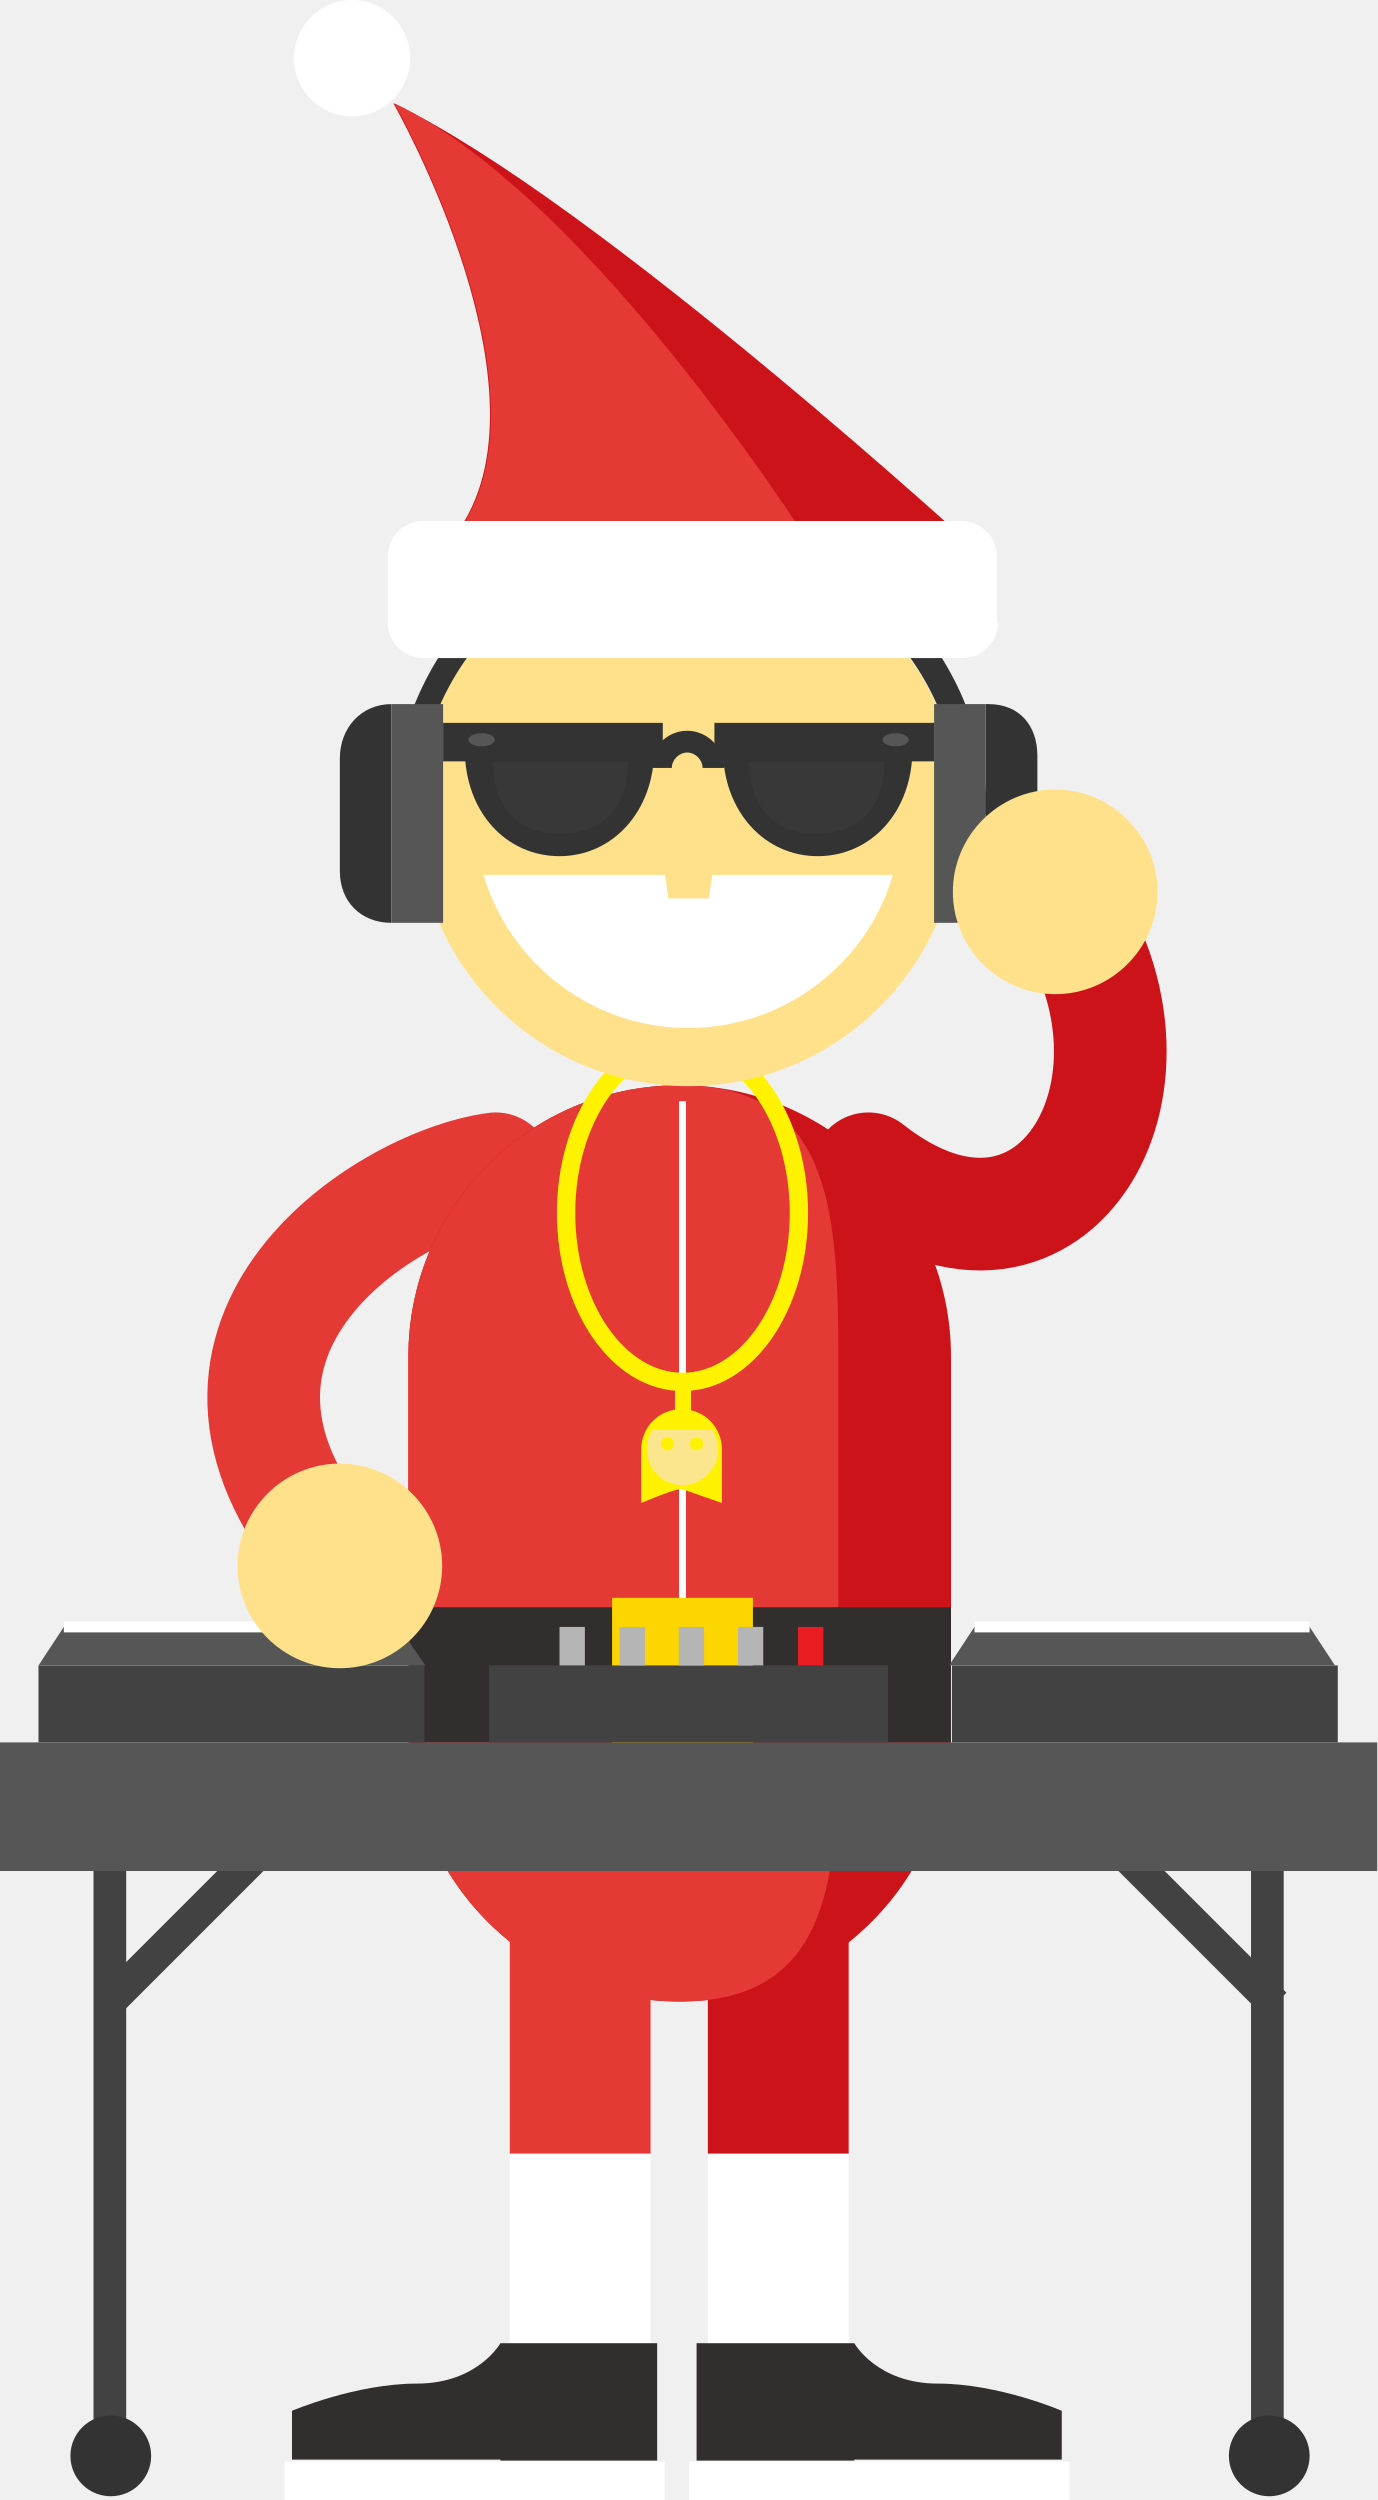
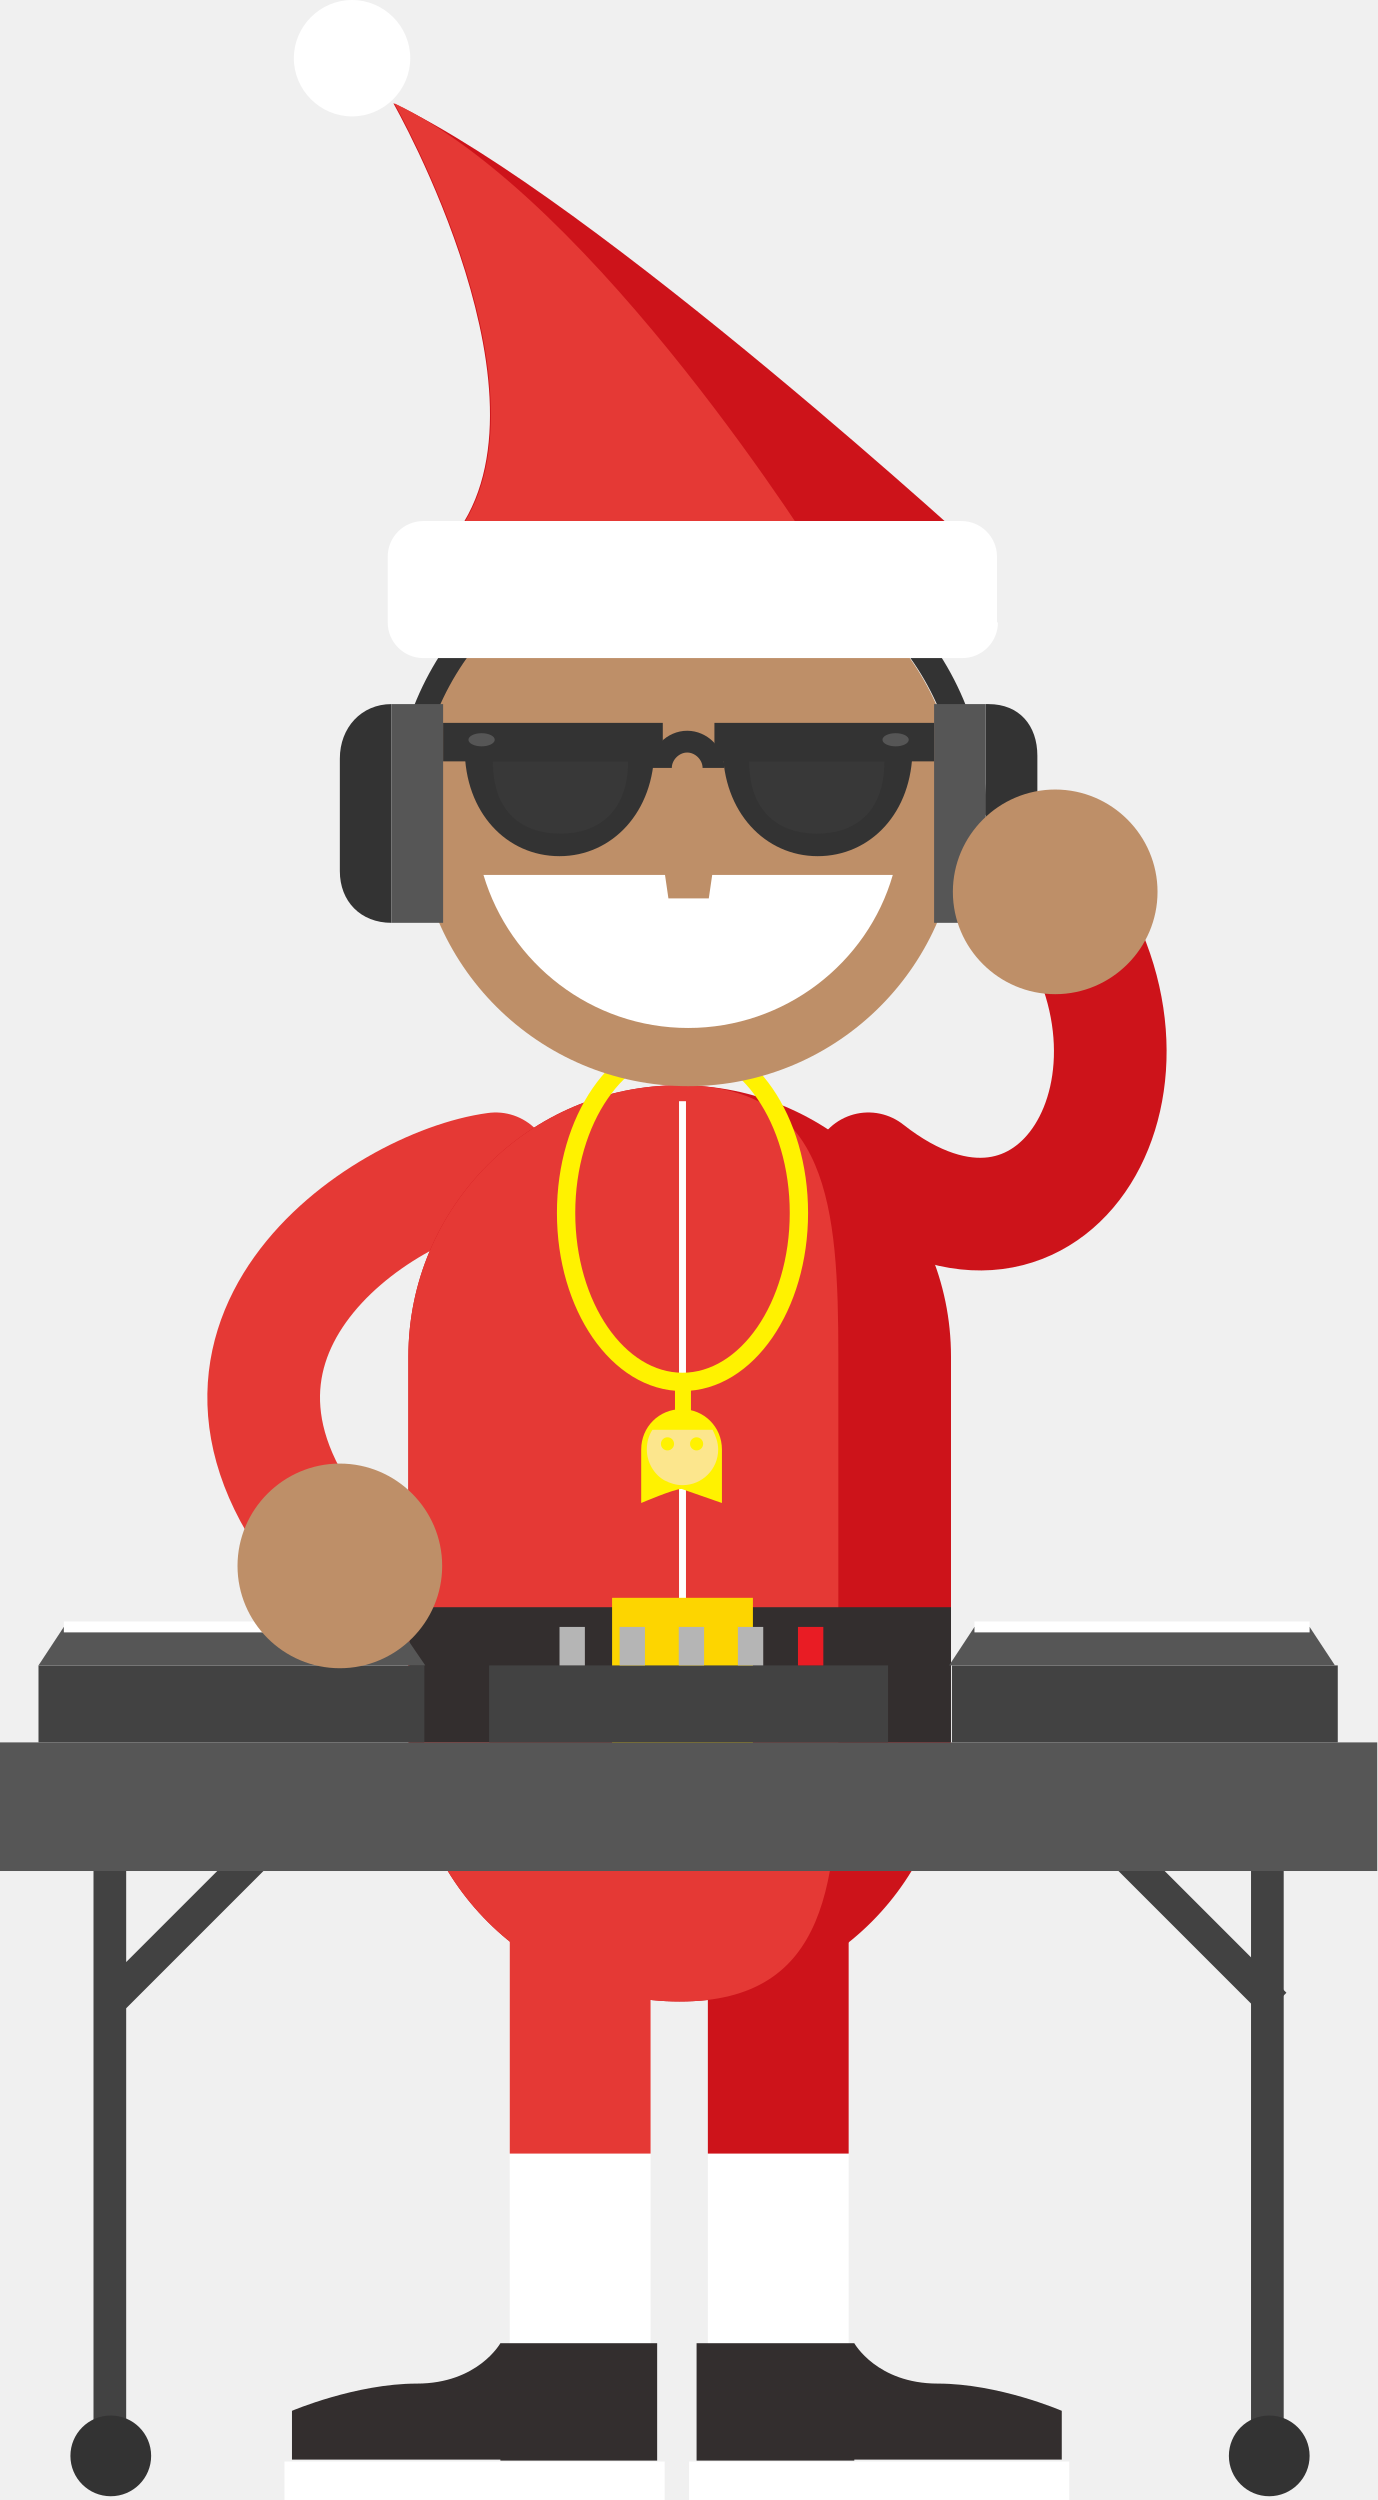
- <svg xmlns="http://www.w3.org/2000/svg" width="146.7" height="266.3" viewBox="0 0 146.7 266.3">
-   <path fill="#fff" d="M54.3 203.3v49.1h15v-49.1" />
-   <path stroke="#E53935" stroke-width="12" stroke-linecap="round" stroke-miterlimit="10" d="M52.8 124.5c-12.1 1.6-37.9 18.6-16.5 42.2" fill="none" />
-   <path stroke="#CD131A" stroke-width="12" stroke-linecap="round" stroke-miterlimit="10" d="M92.5 124.5c19.8 15.6 34.5-9.9 19.8-29.5" fill="none" />
-   <path fill="#fff" d="M90.4 203.3v49.1h-15v-49.1" />
-   <path fill="#CD131A" d="M90.4 203.3v26.1h-15v-26.1" />
-   <path fill="#CD131A" d="M101.3 184.3c0 15.9-12.9 28.9-28.9 28.9-15.9 0-28.9-12.9-28.9-28.9v-39.8c0-15.9 12.9-28.9 28.9-28.9 15.9 0 28.9 12.9 28.9 28.9v39.8z" />
-   <path fill="#E53935" d="M89.3 184.3c0 15.9-.9 28.9-16.9 28.9-15.9 0-28.9-12.9-28.9-28.9v-39.8c0-15.9 12.9-28.9 28.9-28.9 15.9 0 16.9 12.9 16.9 28.9v39.8z" />
-   <path fill="#E53935" d="M54.3 203.3v26.1h15v-26.1" />
-   <path stroke="#fff" stroke-width=".739" stroke-miterlimit="10" fill="none" d="M72.7 117.3v77.1" />
-   <path fill="#332E2E" d="M43.6 171.2h57.7v14.4H43.6z" />
-   <path fill="#FDD500" d="M65.2 170.2h15v16.4h-15z" />
-   <ellipse stroke="#FFF200" stroke-width="1.952" stroke-linecap="round" stroke-miterlimit="10" cx="72.7" cy="129.2" rx="12.4" ry="18" fill="none" />
-   <path stroke="#424242" stroke-width="3.481" stroke-miterlimit="10" fill="none" d="M28.9 196l-17.5 17.5" />
-   <path stroke="#424242" stroke-width="3.481" stroke-miterlimit="10" fill="none" d="M135.8 213.5L118.3 196" />
-   <path stroke="#424242" stroke-width="3.481" stroke-miterlimit="10" fill="none" d="M11.7 261v-65.8" />
-   <circle fill="#333" cx="11.8" cy="261.6" r="4.3" />
-   <path stroke="#424242" stroke-width="3.481" stroke-miterlimit="10" fill="none" d="M135 261v-65.8" />
-   <circle fill="#333" cx="135.2" cy="261.6" r="4.3" />
-   <path fill="#565656" d="M0 185.6h146.7v13.7H0z" />
-   <path fill="#424242" d="M4.1 177.4h41.1v8.2H4.1z" />
-   <path fill="#565656" d="M42.5 173.3H6.8l-2.7 4.1h41.2z" />
-   <path fill="#424242" d="M101.4 177.4h41.1v8.2h-41.1z" />
-   <path fill="#565656" d="M139.5 173.3h-35.7l-2.7 4.1h41.1z" />
-   <path fill="#424242" d="M52.1 177.4h42.5v8.2H52.1z" />
-   <path fill="#B5B5B5" d="M66 173.3h2.7v4.1H66z" />
-   <path fill="#B5B5B5" d="M78.6 173.3h2.7v4.1h-2.7z" />
-   <path fill="#B5B5B5" d="M72.3 173.3H75v4.1h-2.7z" />
-   <path fill="#B5B5B5" d="M59.6 173.3h2.7v4.1h-2.7z" />
-   <path fill="#E91C24" d="M85 173.3h2.7v4.1H85z" />
-   <path fill="#333" d="M44.5 86.8c0-15.9 12.9-28.9 28.9-28.9 15.9 0 28.9 12.9 28.9 28.9h2.8c0-17.5-14.2-31.6-31.6-31.6-17.5 0-31.6 14.2-31.6 31.6h2.6z" />
-   <path fill="#FFE18C" d="M102.2 86.8c0 15.9-12.9 28.9-28.9 28.9-15.9 0-28.9-12.9-28.9-28.9 0-15.9 12.9-28.9 28.9-28.9 16 0 28.9 12.9 28.9 28.9z" />
-   <path fill="#CD131A" d="M105.6 60s-42-38.7-63.7-49c0 0 18.4 32.2 6 46.7l57.7 2.3z" />
-   <path fill="#E53935" d="M87.6 60S63.6 21.3 42 11c0 0 18.4 32.2 6 46.7L87.6 60z" />
-   <path fill="#fff" d="M51.5 93.2c2.8 9.4 11.5 16.3 21.8 16.3s19.1-6.9 21.8-16.3H51.5z" />
-   <path fill="#FFE18C" d="M75.5 95.7h-4.3l-.9-6.2h6.1z" />
-   <path fill="#FFF200" d="M76.9 154.4v5.7l-4.3-1.5c-.8 0-4.3 1.5-4.3 1.5v-5.7c0-2.4 1.9-4.3 4.3-4.3s4.3 1.9 4.3 4.3z" />
-   <path fill="#FCE68D" d="M75.9 152.3h-6.4c-.4.6-.6 1.3-.6 2.1 0 1.4.8 2.7 1.9 3.3.6.3 1.2.5 1.9.5 2.1 0 3.8-1.7 3.8-3.8 0-.8-.3-1.5-.6-2.1z" />
-   <path fill="#FFF200" d="M71.9 148h1.7v3.4h-1.7z" />
-   <circle fill="#FFF200" cx="74.2" cy="153.8" r=".7" />
-   <circle fill="#FFF200" cx="71.1" cy="153.8" r=".7" />
-   <path fill="#fff" d="M106.3 66.3c0 2.1-1.7 3.8-3.8 3.8H45.1c-2.1 0-3.8-1.7-3.8-3.8v-7c0-2.1 1.7-3.8 3.8-3.8h57.3c2.1 0 3.8 1.7 3.8 3.8v7z" />
-   <path fill="#fff" d="M31.3 6.2c0 3.4 2.8 6.2 6.2 6.2 3.4 0 6.2-2.8 6.2-6.2 0-3.4-2.8-6.2-6.2-6.2-3.4 0-6.2 2.8-6.2 6.2z" />
-   <path fill="#333" d="M41.7 75c-3.2 0-5.5 2.5-5.5 5.8v12c0 3.2 2.2 5.5 5.5 5.5V75z" />
-   <path fill="#565656" d="M41.7 75h5.5v23.3h-5.5z" />
-   <path fill="#333" d="M105.3 98.3c3.2 0 5.2-2.5 5.2-5.8v-12c0-3.2-1.9-5.5-5.2-5.5h-.3v23.3h.3z" />
-   <path fill="#565656" d="M99.5 75h5.5v23.3h-5.5z" />
-   <path fill="#FFE18C" d="M123.3 95c0 6-4.9 10.9-10.9 10.9S101.5 101 101.5 95s4.9-10.9 10.9-10.9S123.3 89 123.3 95z" />
-   <path fill="#565656" stroke="#fff" stroke-width="1.161" stroke-miterlimit="10" d="M42.5 173.3H6.8" />
-   <path fill="#FFE18C" d="M25.3 166.8c0 6 4.9 10.9 10.9 10.9s10.9-4.9 10.9-10.9-4.9-10.9-10.9-10.9-10.9 4.9-10.9 10.9z" />
-   <path fill="#565656" stroke="#fff" stroke-width="1.161" stroke-miterlimit="10" d="M139.5 173.3h-35.7" />
-   <path fill="#333" d="M49.5 79.7c0 6.9 4.5 11.5 10.1 11.5s10.1-4.7 10.1-11.5H49.5z" />
-   <path fill="#383838" d="M52.5 81.1c0 5.5 3.2 7.7 7.2 7.7s7.2-2.3 7.2-7.7H52.5z" />
-   <path fill="#333" d="M47.2 77h23.4v4.1H47.2z" />
-   <ellipse fill="#565656" cx="51.3" cy="78.8" rx="1.4" ry=".7" />
-   <path fill="#333" d="M97.2 79.7c0 6.9-4.5 11.5-10.1 11.5S77 86.5 77 79.7h20.2z" />
-   <path fill="#383838" d="M94.2 81.1c0 5.5-3.2 7.7-7.2 7.7s-7.2-2.3-7.2-7.7h14.4z" />
-   <path fill="#333" d="M76.1 77h23.4v4.1H76.1z" />
-   <ellipse fill="#565656" cx="95.4" cy="78.8" rx="1.4" ry=".7" />
-   <path stroke="#333" stroke-width="2.321" stroke-miterlimit="10" d="M70.4 81.8c0-1.5 1.3-2.8 2.8-2.8s2.8 1.3 2.8 2.8" fill="none" />
-   <path fill="#fff" d="M73.4 262.2h40.5v4.1H73.4z" />
-   <path fill="#332E2E" d="M99.9 253.9c-6.5 0-8.9-4.3-8.9-4.3H74.2v12.5H91v-.1h22.1v-5.2s-6.7-2.9-13.2-2.9z" />
-   <path fill="#fff" d="M30.3 262.2h40.5v4.1H30.3z" />
-   <path fill="#332E2E" d="M44.4 253.9c6.5 0 8.9-4.3 8.9-4.3H70v12.5H53.3v-.1H31.1v-5.2s6.8-2.9 13.3-2.9z" />
+ <svg xmlns="http://www.w3.org/2000/svg" id="Layer_1" width="146.7" height="266.3" viewBox="0 0 146.7 266.3">
+   <style>.st0{fill:#fff}.st1,.st2{fill:none;stroke:#e53935;stroke-width:12;stroke-linecap:round;stroke-miterlimit:10}.st2{stroke:#cd131a}.st3{fill:#cd131a}.st4{fill:#e53935}.st5{fill:none;stroke:#fff;stroke-width:.739;stroke-miterlimit:10}.st6{fill:#332e2e}.st7{fill:#fdd500}.st8,.st9{fill:none;stroke-miterlimit:10}.st8{stroke-linecap:round;stroke:#fff200;stroke-width:1.952}.st9{stroke:#424242;stroke-width:3.481}.st10{fill:#333}.st11{fill:#565656}.st12{fill:#424242}.st13{fill:#b5b5b5}.st14{fill:#e91c24}.st15{fill:#be8f68}.st16{fill:#fff200}.st17{fill:#fce68d}.st18{fill:#565656;stroke:#fff;stroke-width:1.161;stroke-miterlimit:10}.st19{fill:#383838}.st20{fill:none;stroke:#333;stroke-width:2.321;stroke-miterlimit:10}</style>
+   <path class="st0" d="M54.3 203.3v49.1h15v-49.1" />
+   <path class="st1" d="M52.8 124.5c-12.1 1.6-37.9 18.6-16.5 42.2" />
+   <path class="st2" d="M92.5 124.5c19.8 15.6 34.5-9.9 19.8-29.5" />
+   <path class="st0" d="M90.4 203.3v49.1h-15v-49.1" />
+   <path class="st3" d="M90.4 203.3v26.1h-15v-26.1" />
+   <path class="st3" d="M101.3 184.3c0 15.9-12.9 28.9-28.9 28.9-15.9 0-28.9-12.9-28.9-28.9v-39.8c0-15.9 12.9-28.9 28.9-28.9 15.9 0 28.9 12.9 28.9 28.9v39.8z" />
+   <path class="st4" d="M89.3 184.3c0 15.9-.9 28.9-16.9 28.9-15.9 0-28.9-12.9-28.9-28.9v-39.8c0-15.9 12.9-28.9 28.9-28.9 15.9 0 16.9 12.9 16.9 28.9v39.8z" />
+   <path class="st4" d="M54.3 203.3v26.1h15v-26.1" />
+   <path class="st5" d="M72.7 117.3v77.1" />
+   <path class="st6" d="M43.6 171.2h57.7v14.4H43.6v-14.4z" />
+   <path class="st7" d="M65.2 170.2h15v16.4h-15v-16.4z" />
+   <ellipse class="st8" cx="72.7" cy="129.2" rx="12.4" ry="18" />
+   <path class="st9" d="M28.9 196l-17.5 17.5m124.4 0L118.3 196M11.7 261v-65.8" />
+   <circle class="st10" cx="11.8" cy="261.6" r="4.3" />
+   <path class="st9" d="M135 261v-65.8" />
+   <circle class="st10" cx="135.2" cy="261.6" r="4.3" />
+   <path class="st11" d="M0 185.6h146.7v13.7H0v-13.7z" />
+   <path class="st12" d="M4.1 177.4h41.1v8.2H4.1v-8.2z" />
+   <path class="st11" d="M42.5 173.3H6.8l-2.7 4.1h41.2l-2.8-4.1z" />
+   <path class="st12" d="M101.4 177.4h41.1v8.2h-41.1v-8.2z" />
+   <path class="st11" d="M139.5 173.3h-35.7l-2.7 4.1h41.1l-2.7-4.1z" />
+   <path class="st12" d="M52.1 177.4h42.5v8.2H52.1v-8.2z" />
+   <path class="st13" d="M66 173.3h2.7v4.1H66v-4.1zm12.6 0h2.7v4.1h-2.7v-4.1zm-6.3 0H75v4.1h-2.7v-4.1zm-12.7 0h2.7v4.1h-2.7v-4.1z" />
+   <path class="st14" d="M85 173.3h2.7v4.1H85v-4.1z" />
+   <path class="st10" d="M44.5 86.8c0-15.9 12.9-28.9 28.9-28.9 15.9 0 28.9 12.9 28.9 28.9h2.8c0-17.5-14.2-31.6-31.6-31.6-17.5 0-31.6 14.2-31.6 31.6h2.6z" />
+   <path class="st15" d="M102.2 86.8c0 15.9-12.9 28.9-28.9 28.9-15.9 0-28.9-12.9-28.9-28.9 0-15.9 12.9-28.9 28.9-28.9s28.9 12.9 28.9 28.9z" />
+   <path class="st3" d="M105.6 60s-42-38.7-63.7-49c0 0 18.4 32.2 6 46.7l57.7 2.3z" />
+   <path class="st4" d="M87.6 60S63.6 21.3 42 11c0 0 18.4 32.2 6 46.7L87.6 60z" />
+   <path class="st0" d="M51.5 93.2c2.8 9.4 11.5 16.3 21.8 16.3s19.1-6.9 21.8-16.3H51.5z" />
+   <path class="st15" d="M75.5 95.7h-4.3l-.9-6.2h6.1l-.9 6.2z" />
+   <path class="st16" d="M76.9 154.4v5.7l-4.3-1.5c-.8 0-4.3 1.5-4.3 1.5v-5.7c0-2.4 1.9-4.3 4.3-4.3s4.3 1.9 4.3 4.3z" />
+   <path class="st17" d="M75.9 152.3h-6.4c-.4.6-.6 1.3-.6 2.1 0 1.4.8 2.7 1.9 3.3.6.3 1.2.5 1.9.5 2.1 0 3.8-1.7 3.8-3.8 0-.8-.3-1.5-.6-2.1z" />
+   <path class="st16" d="M71.9 148h1.7v3.4h-1.7V148z" />
+   <circle class="st16" cx="74.2" cy="153.8" r=".7" />
+   <circle class="st16" cx="71.1" cy="153.8" r=".7" />
+   <path class="st0" d="M106.3 66.3c0 2.1-1.7 3.8-3.8 3.8H45.1c-2.1 0-3.8-1.7-3.8-3.8v-7c0-2.1 1.7-3.8 3.8-3.8h57.3c2.1 0 3.8 1.7 3.8 3.8v7h.1zm-75-60.1c0 3.4 2.8 6.2 6.2 6.2s6.2-2.8 6.2-6.2S40.9 0 37.5 0s-6.2 2.8-6.2 6.2z" />
+   <path class="st10" d="M41.7 75c-3.2 0-5.5 2.5-5.5 5.8v12c0 3.2 2.2 5.5 5.5 5.5V75z" />
+   <path class="st11" d="M41.7 75h5.5v23.3h-5.5V75z" />
+   <path class="st10" d="M105.3 98.3c3.2 0 5.2-2.5 5.2-5.8v-12c0-3.2-1.9-5.5-5.2-5.5h-.3v23.3h.3z" />
+   <path class="st11" d="M99.5 75h5.5v23.3h-5.5V75z" />
+   <path class="st15" d="M123.3 95c0 6-4.9 10.9-10.9 10.9S101.5 101 101.5 95s4.9-10.9 10.9-10.9S123.3 89 123.3 95z" />
+   <path class="st18" d="M42.5 173.3H6.8" />
+   <path class="st15" d="M25.3 166.8c0 6 4.9 10.9 10.9 10.9s10.9-4.9 10.9-10.9-4.9-10.9-10.9-10.9-10.9 4.9-10.9 10.9z" />
+   <path class="st18" d="M139.5 173.3h-35.7" />
+   <path class="st10" d="M49.5 79.7c0 6.9 4.5 11.5 10.1 11.5s10.1-4.7 10.1-11.5H49.5z" />
+   <path class="st19" d="M52.5 81.1c0 5.5 3.2 7.7 7.2 7.7s7.2-2.3 7.2-7.7H52.5z" />
+   <path class="st10" d="M47.2 77h23.4v4.1H47.2V77z" />
+   <ellipse class="st11" cx="51.3" cy="78.8" rx="1.4" ry=".7" />
+   <path class="st10" d="M97.2 79.7c0 6.9-4.5 11.5-10.1 11.5S77 86.5 77 79.7h20.2z" />
+   <path class="st19" d="M94.2 81.1c0 5.5-3.2 7.7-7.2 7.7s-7.2-2.3-7.2-7.7h14.4z" />
+   <path class="st10" d="M76.1 77h23.4v4.1H76.1V77z" />
+   <ellipse class="st11" cx="95.4" cy="78.8" rx="1.4" ry=".7" />
+   <path class="st20" d="M70.4 81.8c0-1.5 1.3-2.8 2.8-2.8s2.8 1.3 2.8 2.8" />
+   <path class="st0" d="M73.4 262.2h40.5v4.1H73.4v-4.1z" />
+   <path class="st6" d="M99.9 253.9c-6.5 0-8.9-4.3-8.9-4.3H74.2v12.5H91v-.1h22.1v-5.2s-6.7-2.9-13.2-2.9z" />
+   <path class="st0" d="M30.3 262.2h40.5v4.1H30.3v-4.1z" />
+   <path class="st6" d="M44.4 253.9c6.5 0 8.9-4.3 8.9-4.3H70v12.5H53.3v-.1H31.1v-5.2s6.8-2.9 13.3-2.9z" />
</svg>
